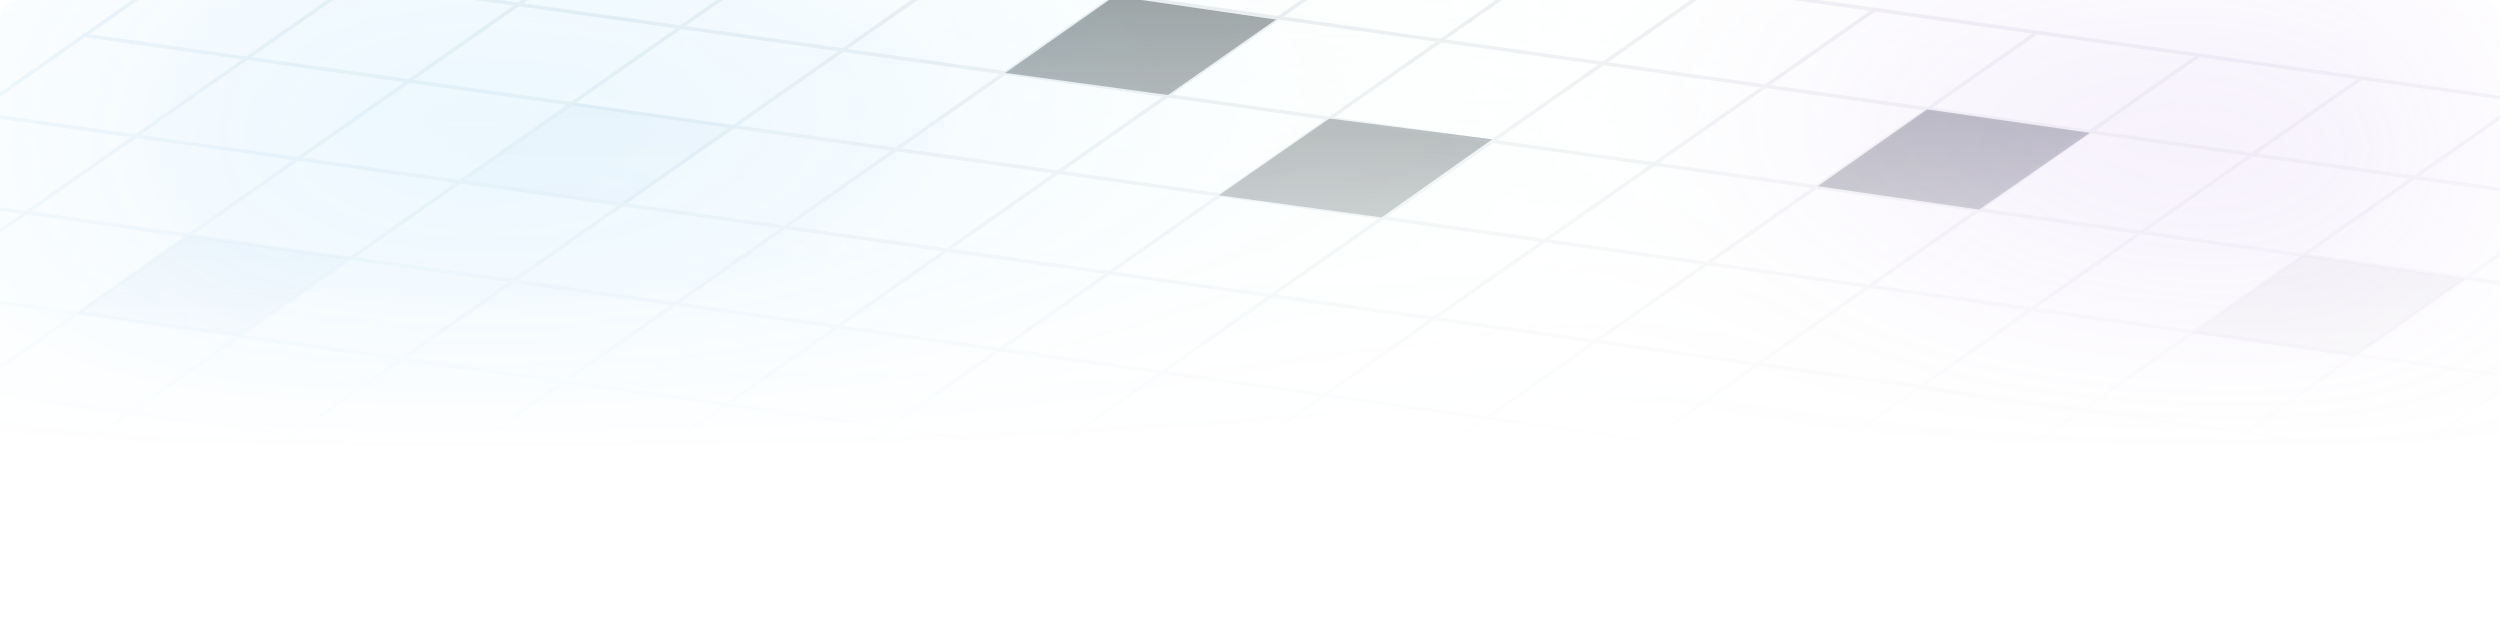
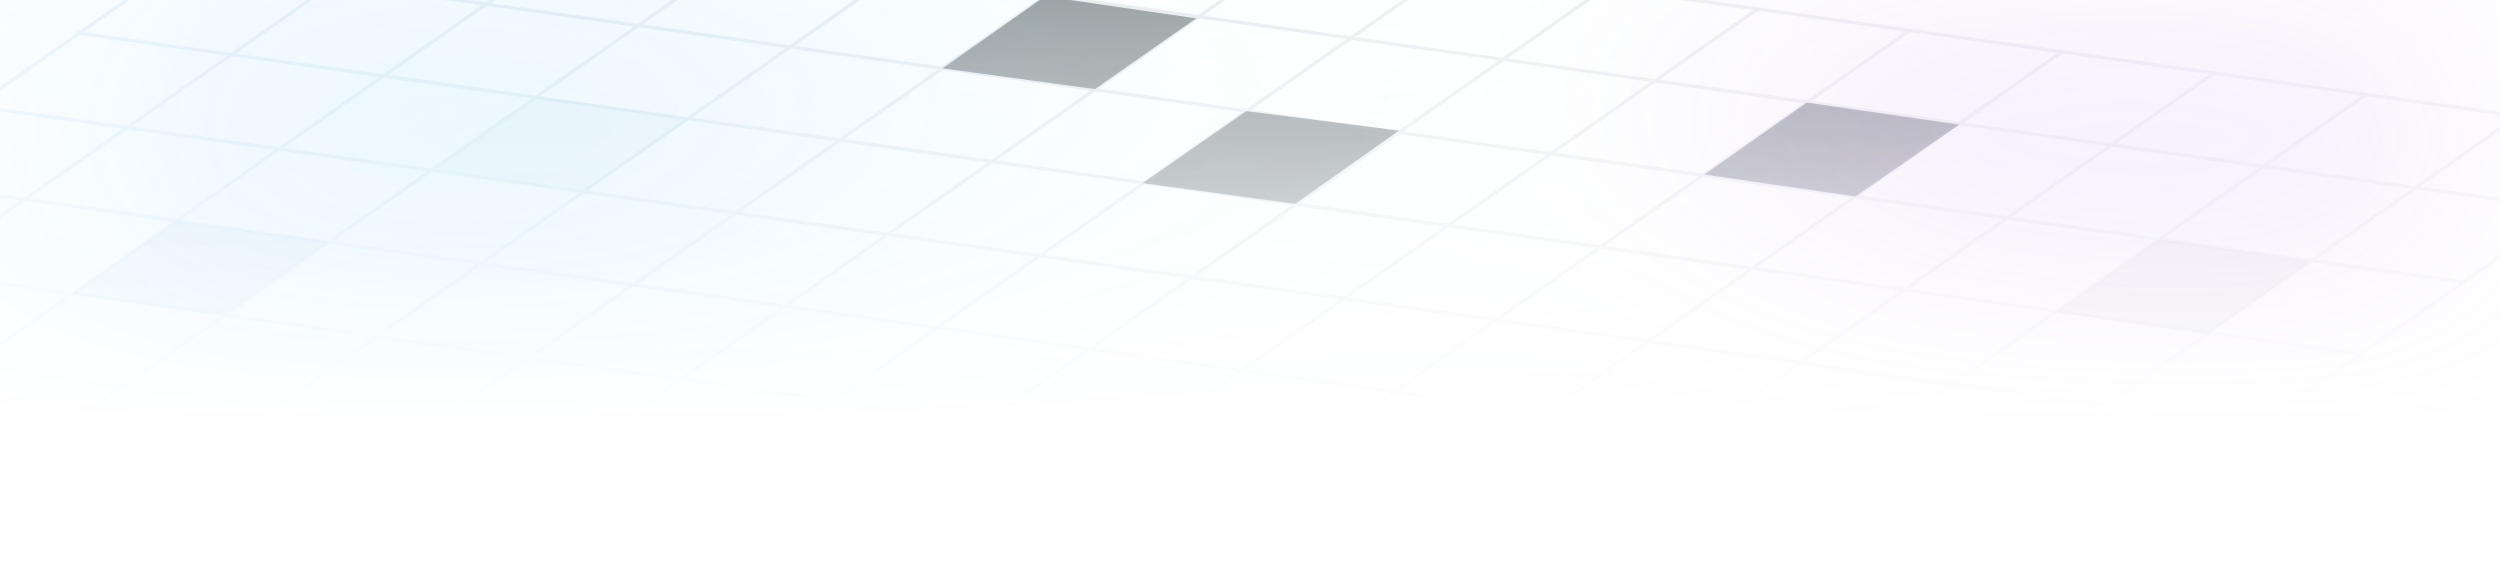
- <svg xmlns="http://www.w3.org/2000/svg" width="960" height="240" viewBox="0 0 960 240" fill="none">
+ <svg xmlns="http://www.w3.org/2000/svg" width="1024" height="240" viewBox="0 0 1024 240" fill="none">
  <g opacity="0.4">
-     <mask id="mask0_1673_89270" style="mask-type:alpha" maskUnits="userSpaceOnUse" x="0" y="0" width="960" height="240">
-       <path d="M0 8C0 3.582 3.582 0 8 0H952C956.418 0 960 3.582 960 8V240H0V8Z" fill="url(#paint0_linear_1673_89270)" />
+     <mask id="mask0_5918_56539" style="mask-type:alpha" maskUnits="userSpaceOnUse" x="0" y="0" width="1024" height="240">
+       <rect width="1024" height="240" fill="url(#paint0_linear_5918_56539)" />
    </mask>
-     <g mask="url(#mask0_1673_89270)">
+     <g mask="url(#mask0_5918_56539)">
      <path d="M698 71.5L740 42L802.5 51L760 80.5L698 71.5Z" fill="#1E2239" />
      <path opacity="0.2" d="M842 128L884.5 98L946.5 107L904 137L842 128Z" fill="#1E2239" />
      <path d="M468 75L510.5 45.5L573 53.5L530.5 83.5L468 75Z" fill="#0C1A1E" />
      <path d="M386 28L428 -1.5L490 7.5L448.5 36.5L386 28Z" fill="#0E1C20" />
      <path opacity="0.2" d="M29 120.5L72.5 90.5L134.5 99L91.5 129L29 120.5Z" fill="#1E7AC0" />
      <path opacity="0.1" d="M178 69.5L220.5 39.5L283 48.5L240.5 78L178 69.5Z" fill="#1B73B2" />
-       <path opacity="0.2" d="M158.129 -75.251L1093.74 56.241M116.138 -45.849L1051.75 85.643M73.435 -15.948L1009.05 115.543M31.445 13.454L967.054 144.946M-11.258 43.355L924.352 174.846M-53.249 72.757L882.361 204.248M-95.951 102.658L839.659 234.149M-137.942 132.06L797.668 263.551M-180.644 161.961L754.965 293.452M159.523 -75.354L-179.962 162.356M221.828 -66.598L-117.657 171.112M284.132 -57.841L-55.352 179.868M346.437 -49.085L6.952 188.625M408.742 -40.329L69.257 197.381M471.047 -31.572L131.562 206.137M533.351 -22.816L193.867 214.894M595.656 -14.059L256.171 223.65M657.961 -5.303L318.476 232.407M720.266 3.453L380.781 241.163M782.57 12.21L443.086 249.919M844.875 20.966L505.391 258.676M907.18 29.722L567.695 267.432M969.485 38.479L630 276.188M1031.79 47.235L692.305 284.945M1094.09 55.991L754.61 293.701" stroke="url(#paint1_linear_1673_89270)" stroke-width="1.4" />
+       <path opacity="0.2" d="M158.129 -75.251L1093.74 56.241M116.138 -45.849L1051.75 85.643M73.435 -15.948L1009.05 115.543M31.445 13.454L967.054 144.946M-11.258 43.355L924.352 174.846M-53.249 72.757L882.361 204.248M-95.951 102.658L839.659 234.149M-137.942 132.06L797.668 263.551M-180.644 161.961L754.965 293.452M159.523 -75.354L-179.962 162.356M221.828 -66.598L-117.657 171.112M284.132 -57.841L-55.352 179.868M346.437 -49.085L6.952 188.625M408.742 -40.329L69.257 197.381M471.047 -31.572L131.562 206.137M533.351 -22.816L193.867 214.894M595.656 -14.059L256.171 223.65M657.961 -5.303L318.476 232.407M720.266 3.453L380.781 241.163M782.57 12.21L443.086 249.919M844.875 20.966L505.391 258.676M907.18 29.722L567.695 267.432M969.485 38.479L630 276.188M1031.79 47.235L692.305 284.945M1094.09 55.991L754.61 293.701" stroke="url(#paint1_linear_5918_56539)" stroke-width="1.4" />
    </g>
  </g>
  <g opacity="0.2">
-     <mask id="mask1_1673_89270" style="mask-type:alpha" maskUnits="userSpaceOnUse" x="0" y="0" width="960" height="240">
-       <path d="M0 8C0 3.582 3.582 0 8 0H952C956.418 0 960 3.582 960 8V240H0V8Z" fill="url(#paint2_linear_1673_89270)" />
+     <mask id="mask1_5918_56539" style="mask-type:alpha" maskUnits="userSpaceOnUse" x="0" y="0" width="1024" height="240">
+       <rect width="1024" height="240" fill="url(#paint2_linear_5918_56539)" />
    </mask>
-     <g mask="url(#mask1_1673_89270)">
-       <g filter="url(#filter0_f_1673_89270)">
-         <ellipse cx="147" cy="82" rx="226" ry="210" fill="#11A3FD" />
+     <g mask="url(#mask1_5918_56539)">
+       <g filter="url(#filter0_f_5918_56539)">
+         <ellipse cx="147" cy="83" rx="226" ry="210" fill="#11A3FD" />
      </g>
-       <g filter="url(#filter1_f_1673_89270)">
+       <g filter="url(#filter1_f_5918_56539)">
        <ellipse cx="513" cy="-28.5" rx="222" ry="89.5" fill="#97FFE7" />
      </g>
-       <g filter="url(#filter2_f_1673_89270)">
+       <g filter="url(#filter2_f_5918_56539)">
        <ellipse cx="910" cy="40" rx="203" ry="160" fill="#B586E5" />
      </g>
    </g>
  </g>
  <defs>
-     <filter id="filter0_f_1673_89270" x="-279" y="-328" width="852" height="820" filterUnits="userSpaceOnUse" color-interpolation-filters="sRGB">
+     <filter id="filter0_f_5918_56539" x="-279" y="-327" width="852" height="820" filterUnits="userSpaceOnUse" color-interpolation-filters="sRGB">
      <feFlood flood-opacity="0" result="BackgroundImageFix" />
      <feBlend mode="normal" in="SourceGraphic" in2="BackgroundImageFix" result="shape" />
-       <feGaussianBlur stdDeviation="100" result="effect1_foregroundBlur_1673_89270" />
+       <feGaussianBlur stdDeviation="100" result="effect1_foregroundBlur_5918_56539" />
    </filter>
-     <filter id="filter1_f_1673_89270" x="91" y="-318" width="844" height="579" filterUnits="userSpaceOnUse" color-interpolation-filters="sRGB">
+     <filter id="filter1_f_5918_56539" x="91" y="-318" width="844" height="579" filterUnits="userSpaceOnUse" color-interpolation-filters="sRGB">
      <feFlood flood-opacity="0" result="BackgroundImageFix" />
      <feBlend mode="normal" in="SourceGraphic" in2="BackgroundImageFix" result="shape" />
-       <feGaussianBlur stdDeviation="100" result="effect1_foregroundBlur_1673_89270" />
+       <feGaussianBlur stdDeviation="100" result="effect1_foregroundBlur_5918_56539" />
    </filter>
-     <filter id="filter2_f_1673_89270" x="587" y="-240" width="646" height="560" filterUnits="userSpaceOnUse" color-interpolation-filters="sRGB">
+     <filter id="filter2_f_5918_56539" x="587" y="-240" width="646" height="560" filterUnits="userSpaceOnUse" color-interpolation-filters="sRGB">
      <feFlood flood-opacity="0" result="BackgroundImageFix" />
      <feBlend mode="normal" in="SourceGraphic" in2="BackgroundImageFix" result="shape" />
-       <feGaussianBlur stdDeviation="60" result="effect1_foregroundBlur_1673_89270" />
+       <feGaussianBlur stdDeviation="60" result="effect1_foregroundBlur_5918_56539" />
    </filter>
-     <linearGradient id="paint0_linear_1673_89270" x1="480" y1="0" x2="480" y2="174" gradientUnits="userSpaceOnUse">
+     <linearGradient id="paint0_linear_5918_56539" x1="512" y1="0" x2="512" y2="174" gradientUnits="userSpaceOnUse">
      <stop stop-color="white" />
      <stop offset="1" stop-color="white" stop-opacity="0" />
    </linearGradient>
-     <linearGradient id="paint1_linear_1673_89270" x1="10.235" y1="65.517" x2="646.439" y2="-379.446" gradientUnits="userSpaceOnUse">
+     <linearGradient id="paint1_linear_5918_56539" x1="10.235" y1="65.517" x2="646.439" y2="-379.446" gradientUnits="userSpaceOnUse">
      <stop stop-color="#4697D1" />
      <stop offset="0.5" stop-color="#14324A" />
      <stop offset="1" stop-color="#75719A" />
    </linearGradient>
-     <linearGradient id="paint2_linear_1673_89270" x1="480" y1="0" x2="480" y2="174" gradientUnits="userSpaceOnUse">
+     <linearGradient id="paint2_linear_5918_56539" x1="512" y1="0" x2="512" y2="174" gradientUnits="userSpaceOnUse">
      <stop stop-color="white" />
      <stop offset="1" stop-color="white" stop-opacity="0" />
    </linearGradient>
  </defs>
</svg>
